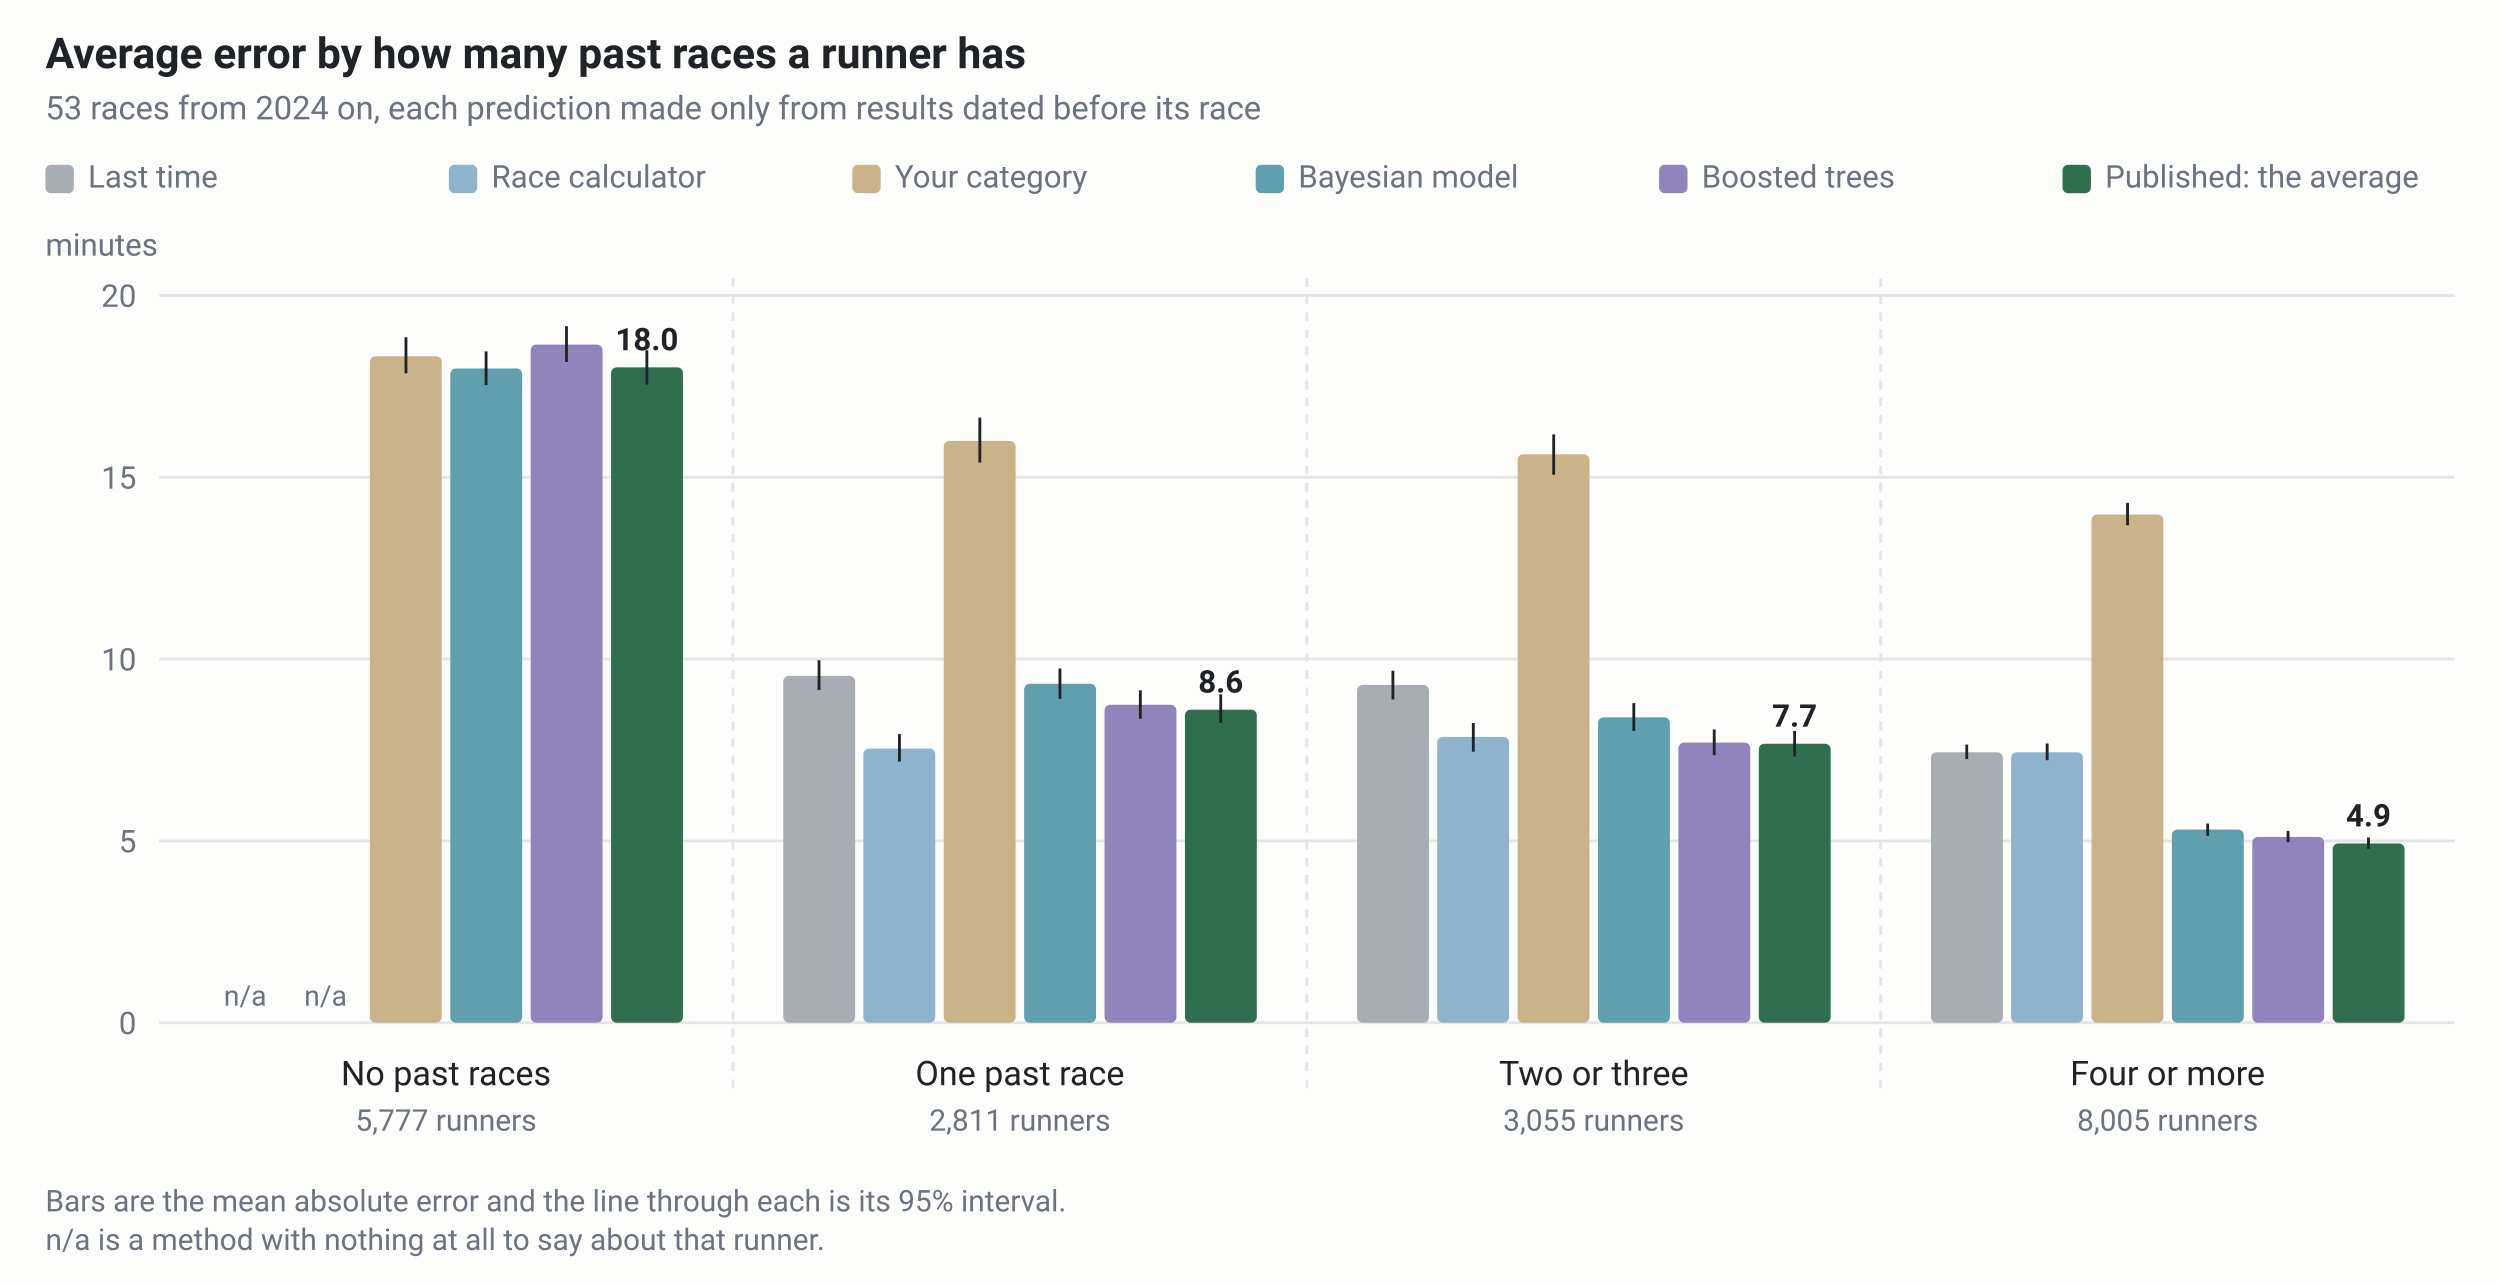
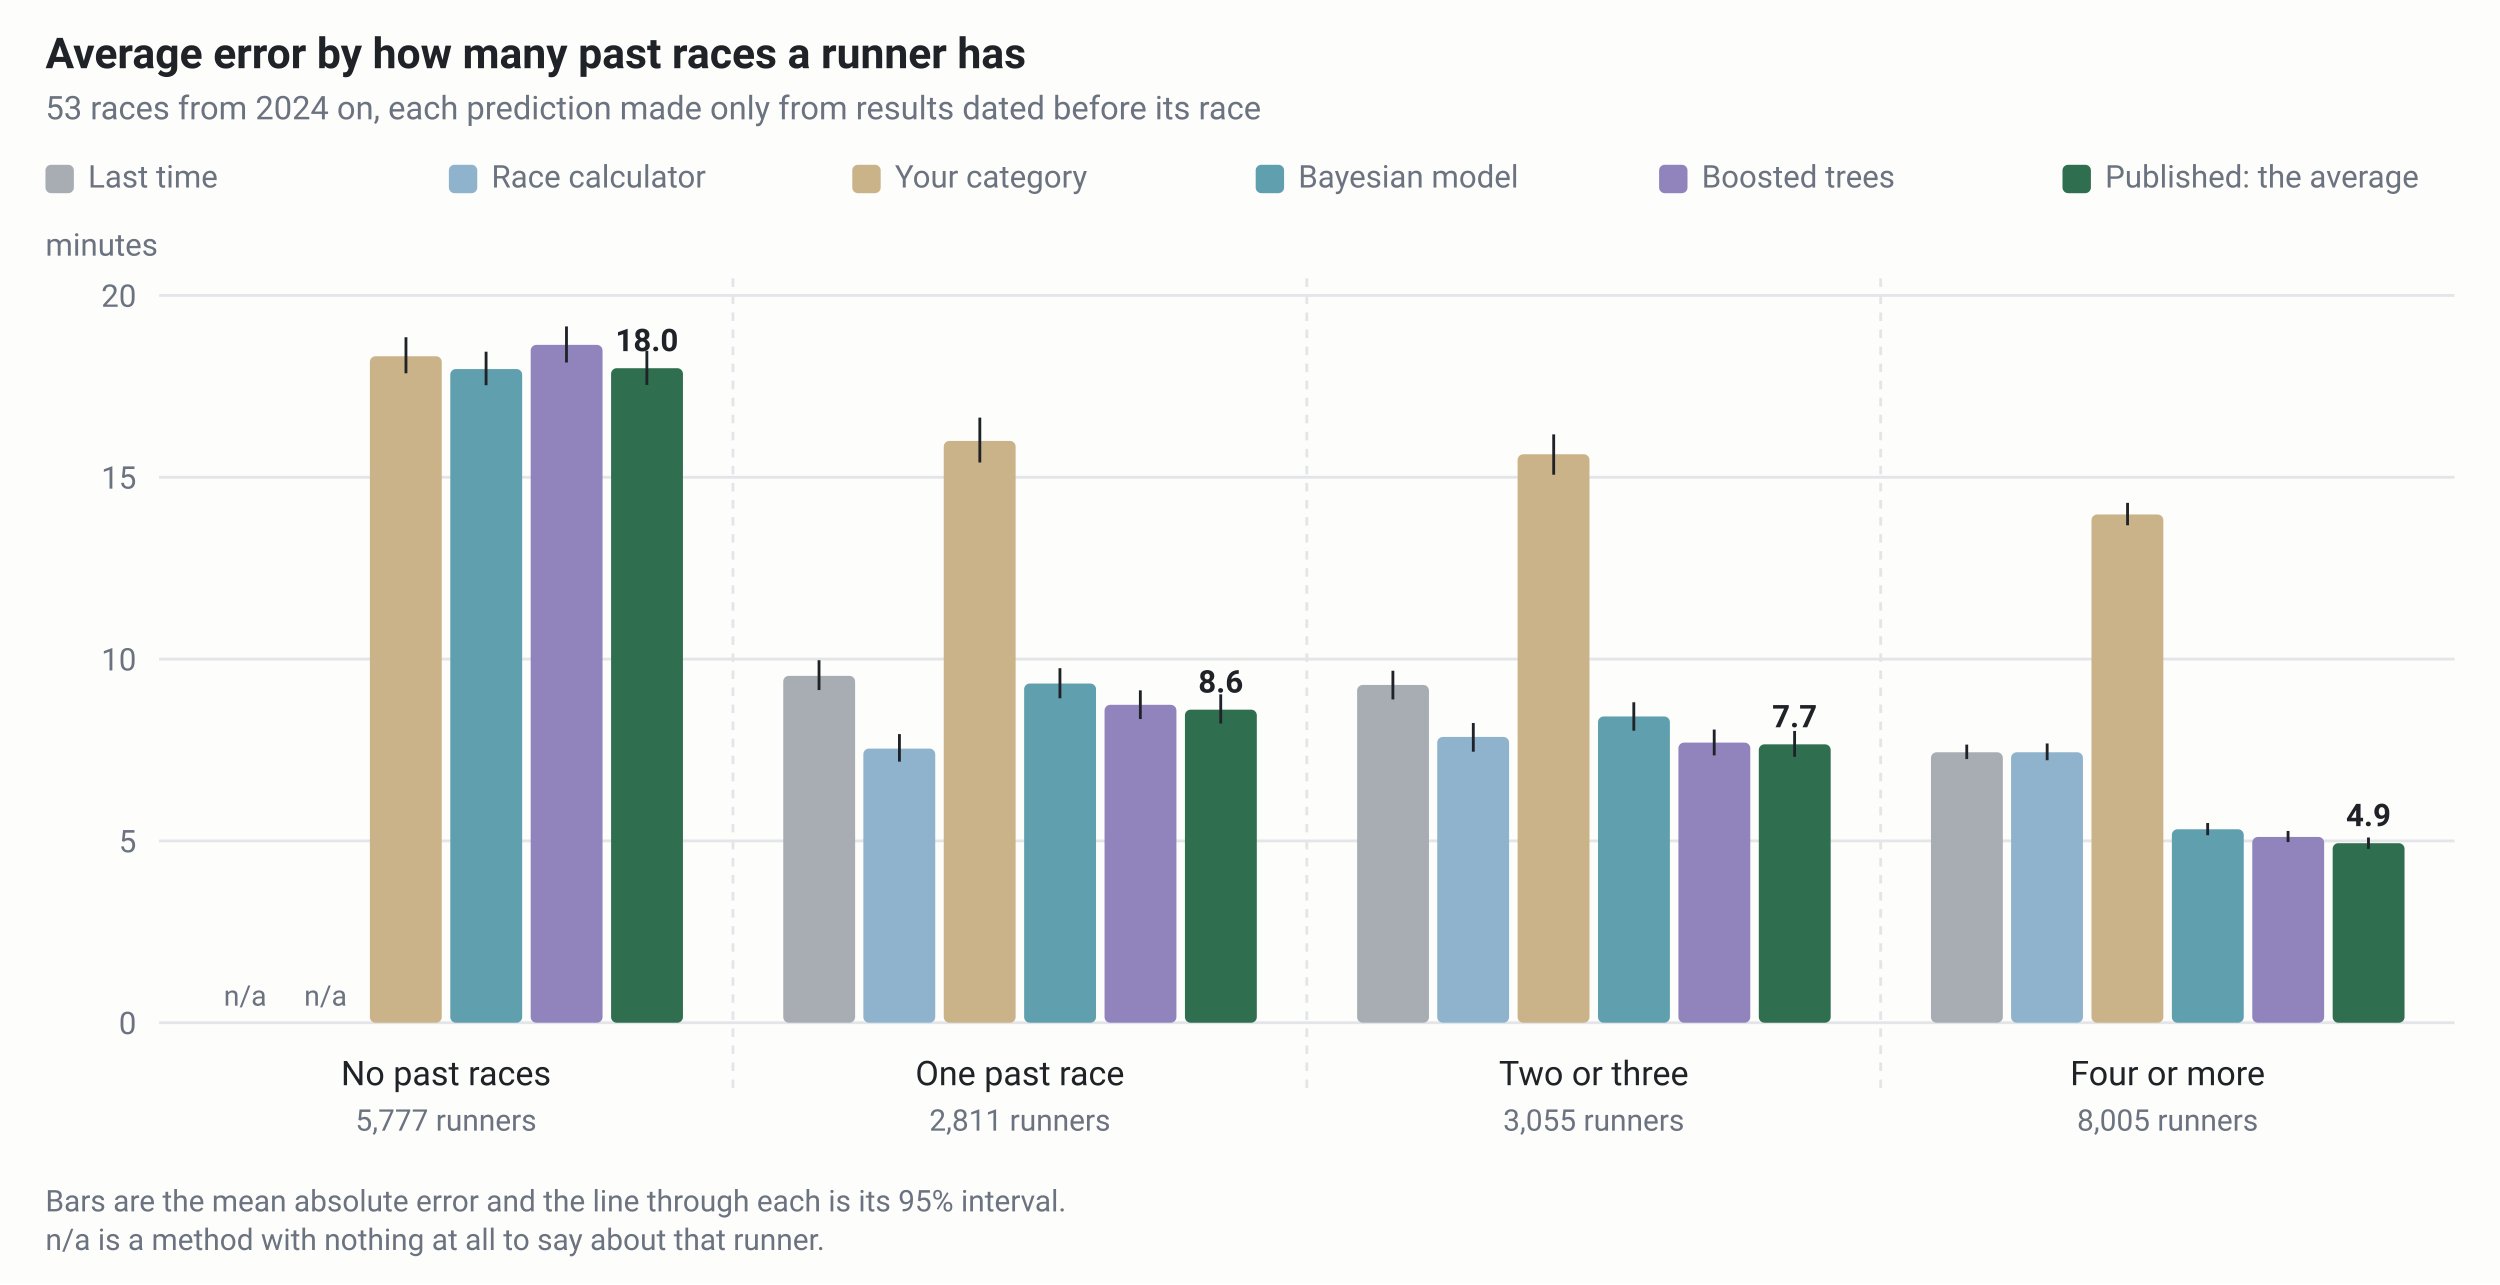
<svg xmlns="http://www.w3.org/2000/svg" viewBox="0 0 880 452" width="880" height="452" role="img" aria-label="Average error by how many past races a runner has" font-family="system-ui, -apple-system, 'Segoe UI', Roboto, Helvetica, Arial, sans-serif">
  <rect width="880" height="452" fill="#fdfdfb" />
  <text x="16" y="24" font-size="15" fill="#1f2328" text-anchor="start" font-weight="600">Average error by how many past races a runner has</text>
  <text x="16" y="42" font-size="11.5" fill="#6b7280" text-anchor="start" font-weight="normal">53 races from 2024 on, each prediction made only from results dated before its race</text>
  <rect x="16" y="58" width="10" height="10" rx="2" fill="#a8adb4" />
  <text x="31" y="66" font-size="11" fill="#6b7280" text-anchor="start" font-weight="normal">Last time</text>
  <rect x="158" y="58" width="10" height="10" rx="2" fill="#8fb3cc" />
  <text x="173" y="66" font-size="11" fill="#6b7280" text-anchor="start" font-weight="normal">Race calculator</text>
  <rect x="300" y="58" width="10" height="10" rx="2" fill="#cbb389" />
  <text x="315" y="66" font-size="11" fill="#6b7280" text-anchor="start" font-weight="normal">Your category</text>
  <rect x="442" y="58" width="10" height="10" rx="2" fill="#5f9fae" />
  <text x="457" y="66" font-size="11" fill="#6b7280" text-anchor="start" font-weight="normal">Bayesian model</text>
  <rect x="584" y="58" width="10" height="10" rx="2" fill="#9184bd" />
  <text x="599" y="66" font-size="11" fill="#6b7280" text-anchor="start" font-weight="normal">Boosted trees</text>
  <rect x="726" y="58" width="10" height="10" rx="2" fill="#2f6f4f" />
  <text x="741" y="66" font-size="11" fill="#6b7280" text-anchor="start" font-weight="normal">Published: the average</text>
  <line x1="56" y1="360" x2="864" y2="360" stroke="#e3e5e8" stroke-width="1" />
  <text x="48" y="364" font-size="11" fill="#6b7280" text-anchor="end" font-weight="normal">0</text>
  <line x1="56" y1="296" x2="864" y2="296" stroke="#e3e5e8" stroke-width="1" />
  <text x="48" y="300" font-size="11" fill="#6b7280" text-anchor="end" font-weight="normal">5</text>
  <line x1="56" y1="232" x2="864" y2="232" stroke="#e3e5e8" stroke-width="1" />
  <text x="48" y="236" font-size="11" fill="#6b7280" text-anchor="end" font-weight="normal">10</text>
  <line x1="56" y1="168" x2="864" y2="168" stroke="#e3e5e8" stroke-width="1" />
  <text x="48" y="172" font-size="11" fill="#6b7280" text-anchor="end" font-weight="normal">15</text>
  <line x1="56" y1="104" x2="864" y2="104" stroke="#e3e5e8" stroke-width="1" />
  <text x="48" y="108" font-size="11" fill="#6b7280" text-anchor="end" font-weight="normal">20</text>
  <text x="16" y="90" font-size="11" fill="#6b7280" text-anchor="start" font-weight="normal">minutes</text>
  <text x="157" y="382" font-size="12" fill="#1f2328" text-anchor="middle" font-weight="normal">No past races</text>
  <text x="157" y="398" font-size="10.5" fill="#6b7280" text-anchor="middle" font-weight="normal">5,777 runners</text>
  <text x="86.3" y="354" font-size="10" fill="#6b7280" text-anchor="middle" font-weight="normal">n/a</text>
  <text x="114.6" y="354" font-size="10" fill="#6b7280" text-anchor="middle" font-weight="normal">n/a</text>
  <rect x="130.2" y="125.4" width="25.3" height="234.6" rx="2" fill="#cbb389" />
  <line x1="142.9" y1="131.4" x2="142.9" y2="118.7" stroke="#1f2328" stroke-width="1" />
-   <rect x="158.5" y="129.7" width="25.3" height="230.3" rx="2" fill="#5f9fae" />
-   <line x1="171.1" y1="135.5" x2="171.1" y2="123.7" stroke="#1f2328" stroke-width="1" />
-   <rect x="186.8" y="121.3" width="25.3" height="238.7" rx="2" fill="#9184bd" />
-   <line x1="199.4" y1="127.4" x2="199.4" y2="114.8" stroke="#1f2328" stroke-width="1" />
-   <rect x="215.1" y="129.3" width="25.3" height="230.7" rx="2" fill="#2f6f4f" />
-   <line x1="227.7" y1="135.4" x2="227.7" y2="123.3" stroke="#1f2328" stroke-width="1" />
-   <text x="227.7" y="123.3" font-size="11" fill="#1f2328" text-anchor="middle" font-weight="600">18.0</text>
+   <rect x="158.5" y="129.9" width="25.3" height="230.1" rx="2" fill="#5f9fae" />
+   <line x1="171.1" y1="135.6" x2="171.1" y2="123.8" stroke="#1f2328" stroke-width="1" />
+   <rect x="186.8" y="121.4" width="25.3" height="238.6" rx="2" fill="#9184bd" />
+   <line x1="199.4" y1="127.6" x2="199.4" y2="114.9" stroke="#1f2328" stroke-width="1" />
+   <rect x="215.1" y="129.6" width="25.3" height="230.4" rx="2" fill="#2f6f4f" />
+   <line x1="227.7" y1="135.5" x2="227.7" y2="123.5" stroke="#1f2328" stroke-width="1" />
+   <text x="227.7" y="123.6" font-size="11" fill="#1f2328" text-anchor="middle" font-weight="600">18.0</text>
  <line x1="258" y1="98" x2="258" y2="386" stroke="#e3e5e8" stroke-width="1" stroke-dasharray="3 3" />
  <text x="359" y="382" font-size="12" fill="#1f2328" text-anchor="middle" font-weight="normal">One past race</text>
  <text x="359" y="398" font-size="10.5" fill="#6b7280" text-anchor="middle" font-weight="normal">2,811 runners</text>
  <rect x="275.7" y="237.9" width="25.3" height="122.1" rx="2" fill="#a8adb4" />
  <line x1="288.3" y1="242.9" x2="288.3" y2="232.4" stroke="#1f2328" stroke-width="1" />
  <rect x="303.9" y="263.5" width="25.3" height="96.5" rx="2" fill="#8fb3cc" />
  <line x1="316.6" y1="268.1" x2="316.6" y2="258.4" stroke="#1f2328" stroke-width="1" />
  <rect x="332.2" y="155.2" width="25.3" height="204.8" rx="2" fill="#cbb389" />
  <line x1="344.9" y1="162.8" x2="344.9" y2="147" stroke="#1f2328" stroke-width="1" />
-   <rect x="360.5" y="240.7" width="25.3" height="119.3" rx="2" fill="#5f9fae" />
-   <line x1="373.1" y1="246" x2="373.1" y2="235.3" stroke="#1f2328" stroke-width="1" />
+   <rect x="360.5" y="240.6" width="25.3" height="119.4" rx="2" fill="#5f9fae" />
+   <line x1="373.1" y1="245.8" x2="373.1" y2="235.2" stroke="#1f2328" stroke-width="1" />
  <rect x="388.8" y="248.1" width="25.3" height="111.9" rx="2" fill="#9184bd" />
-   <line x1="401.4" y1="253" x2="401.4" y2="243" stroke="#1f2328" stroke-width="1" />
+   <line x1="401.4" y1="253.1" x2="401.4" y2="243" stroke="#1f2328" stroke-width="1" />
  <rect x="417.1" y="249.8" width="25.3" height="110.2" rx="2" fill="#2f6f4f" />
-   <line x1="429.7" y1="254.5" x2="429.7" y2="244.4" stroke="#1f2328" stroke-width="1" />
+   <line x1="429.7" y1="254.7" x2="429.7" y2="244.4" stroke="#1f2328" stroke-width="1" />
  <text x="429.7" y="243.8" font-size="11" fill="#1f2328" text-anchor="middle" font-weight="600">8.6</text>
  <line x1="460" y1="98" x2="460" y2="386" stroke="#e3e5e8" stroke-width="1" stroke-dasharray="3 3" />
  <text x="561" y="382" font-size="12" fill="#1f2328" text-anchor="middle" font-weight="normal">Two or three</text>
  <text x="561" y="398" font-size="10.5" fill="#6b7280" text-anchor="middle" font-weight="normal">3,055 runners</text>
  <rect x="477.7" y="241.1" width="25.3" height="118.9" rx="2" fill="#a8adb4" />
  <line x1="490.3" y1="246.2" x2="490.3" y2="236.1" stroke="#1f2328" stroke-width="1" />
  <rect x="505.9" y="259.4" width="25.3" height="100.6" rx="2" fill="#8fb3cc" />
  <line x1="518.6" y1="264.6" x2="518.6" y2="254.5" stroke="#1f2328" stroke-width="1" />
  <rect x="534.2" y="159.9" width="25.3" height="200.1" rx="2" fill="#cbb389" />
  <line x1="546.9" y1="167.1" x2="546.9" y2="152.9" stroke="#1f2328" stroke-width="1" />
-   <rect x="562.5" y="252.5" width="25.3" height="107.5" rx="2" fill="#5f9fae" />
-   <line x1="575.1" y1="257.3" x2="575.1" y2="247.5" stroke="#1f2328" stroke-width="1" />
+   <rect x="562.5" y="252.2" width="25.3" height="107.8" rx="2" fill="#5f9fae" />
+   <line x1="575.1" y1="257.2" x2="575.1" y2="247.2" stroke="#1f2328" stroke-width="1" />
  <rect x="590.8" y="261.4" width="25.3" height="98.6" rx="2" fill="#9184bd" />
-   <line x1="603.4" y1="265.8" x2="603.4" y2="256.8" stroke="#1f2328" stroke-width="1" />
-   <rect x="619.1" y="261.8" width="25.3" height="98.2" rx="2" fill="#2f6f4f" />
-   <line x1="631.7" y1="266.3" x2="631.7" y2="257.3" stroke="#1f2328" stroke-width="1" />
-   <text x="631.7" y="255.8" font-size="11" fill="#1f2328" text-anchor="middle" font-weight="600">7.7</text>
+   <line x1="603.4" y1="265.9" x2="603.4" y2="256.8" stroke="#1f2328" stroke-width="1" />
+   <rect x="619.1" y="262" width="25.3" height="98" rx="2" fill="#2f6f4f" />
+   <line x1="631.7" y1="266.4" x2="631.7" y2="257.3" stroke="#1f2328" stroke-width="1" />
+   <text x="631.7" y="256" font-size="11" fill="#1f2328" text-anchor="middle" font-weight="600">7.7</text>
  <line x1="662" y1="98" x2="662" y2="386" stroke="#e3e5e8" stroke-width="1" stroke-dasharray="3 3" />
  <text x="763" y="382" font-size="12" fill="#1f2328" text-anchor="middle" font-weight="normal">Four or more</text>
  <text x="763" y="398" font-size="10.5" fill="#6b7280" text-anchor="middle" font-weight="normal">8,005 runners</text>
  <rect x="679.7" y="264.8" width="25.3" height="95.2" rx="2" fill="#a8adb4" />
  <line x1="692.3" y1="267.2" x2="692.3" y2="262.1" stroke="#1f2328" stroke-width="1" />
  <rect x="707.9" y="264.8" width="25.3" height="95.2" rx="2" fill="#8fb3cc" />
  <line x1="720.6" y1="267.6" x2="720.6" y2="261.7" stroke="#1f2328" stroke-width="1" />
  <rect x="736.2" y="181.1" width="25.3" height="178.9" rx="2" fill="#cbb389" />
  <line x1="748.9" y1="184.9" x2="748.9" y2="177" stroke="#1f2328" stroke-width="1" />
-   <rect x="764.5" y="292" width="25.3" height="68" rx="2" fill="#5f9fae" />
-   <line x1="777.1" y1="294.2" x2="777.1" y2="289.9" stroke="#1f2328" stroke-width="1" />
+   <rect x="764.5" y="291.9" width="25.3" height="68.1" rx="2" fill="#5f9fae" />
+   <line x1="777.1" y1="294" x2="777.1" y2="289.7" stroke="#1f2328" stroke-width="1" />
  <rect x="792.8" y="294.6" width="25.3" height="65.4" rx="2" fill="#9184bd" />
  <line x1="805.4" y1="296.4" x2="805.4" y2="292.5" stroke="#1f2328" stroke-width="1" />
-   <rect x="821.1" y="296.9" width="25.3" height="63.1" rx="2" fill="#2f6f4f" />
+   <rect x="821.1" y="296.8" width="25.3" height="63.2" rx="2" fill="#2f6f4f" />
  <line x1="833.7" y1="298.8" x2="833.7" y2="294.8" stroke="#1f2328" stroke-width="1" />
-   <text x="833.7" y="290.9" font-size="11" fill="#1f2328" text-anchor="middle" font-weight="600">4.9</text>
+   <text x="833.7" y="290.8" font-size="11" fill="#1f2328" text-anchor="middle" font-weight="600">4.9</text>
  <text x="16" y="426.4" font-size="10.5" fill="#6b7280" text-anchor="start" font-weight="normal">Bars are the mean absolute error and the line through each is its 95% interval.</text>
  <text x="16" y="440" font-size="10.5" fill="#6b7280" text-anchor="start" font-weight="normal">n/a is a method with nothing at all to say about that runner.</text>
</svg>
